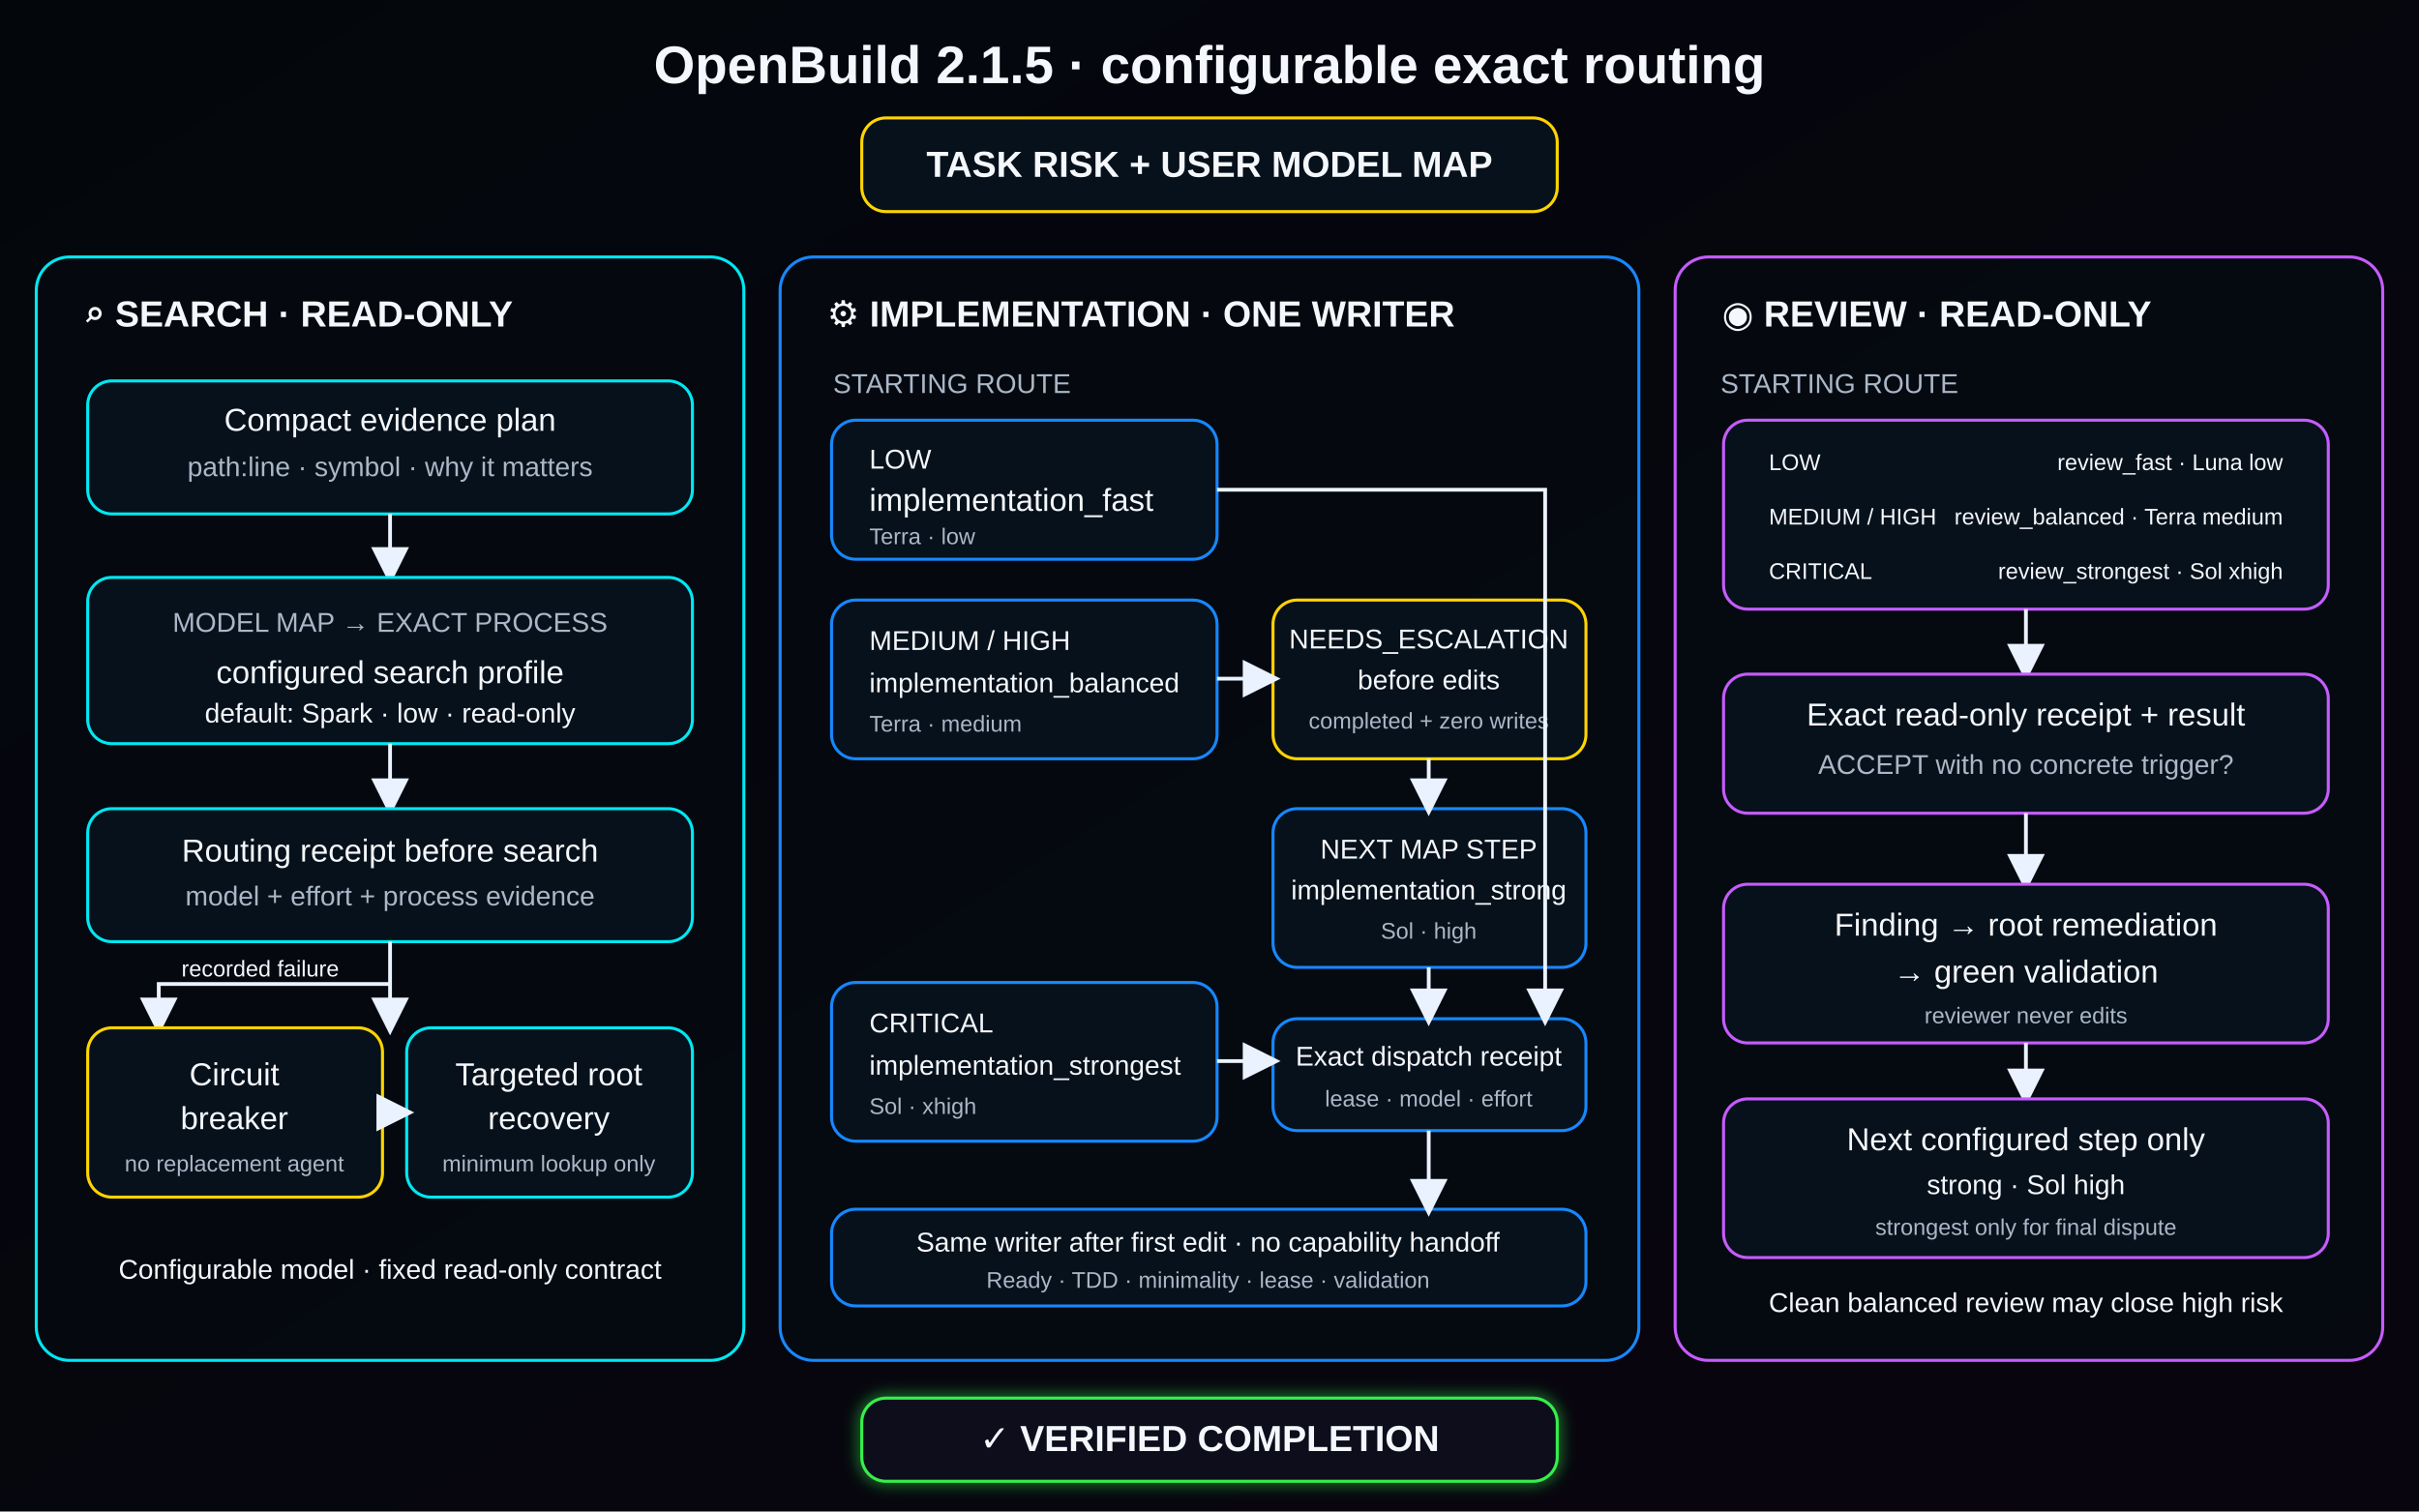
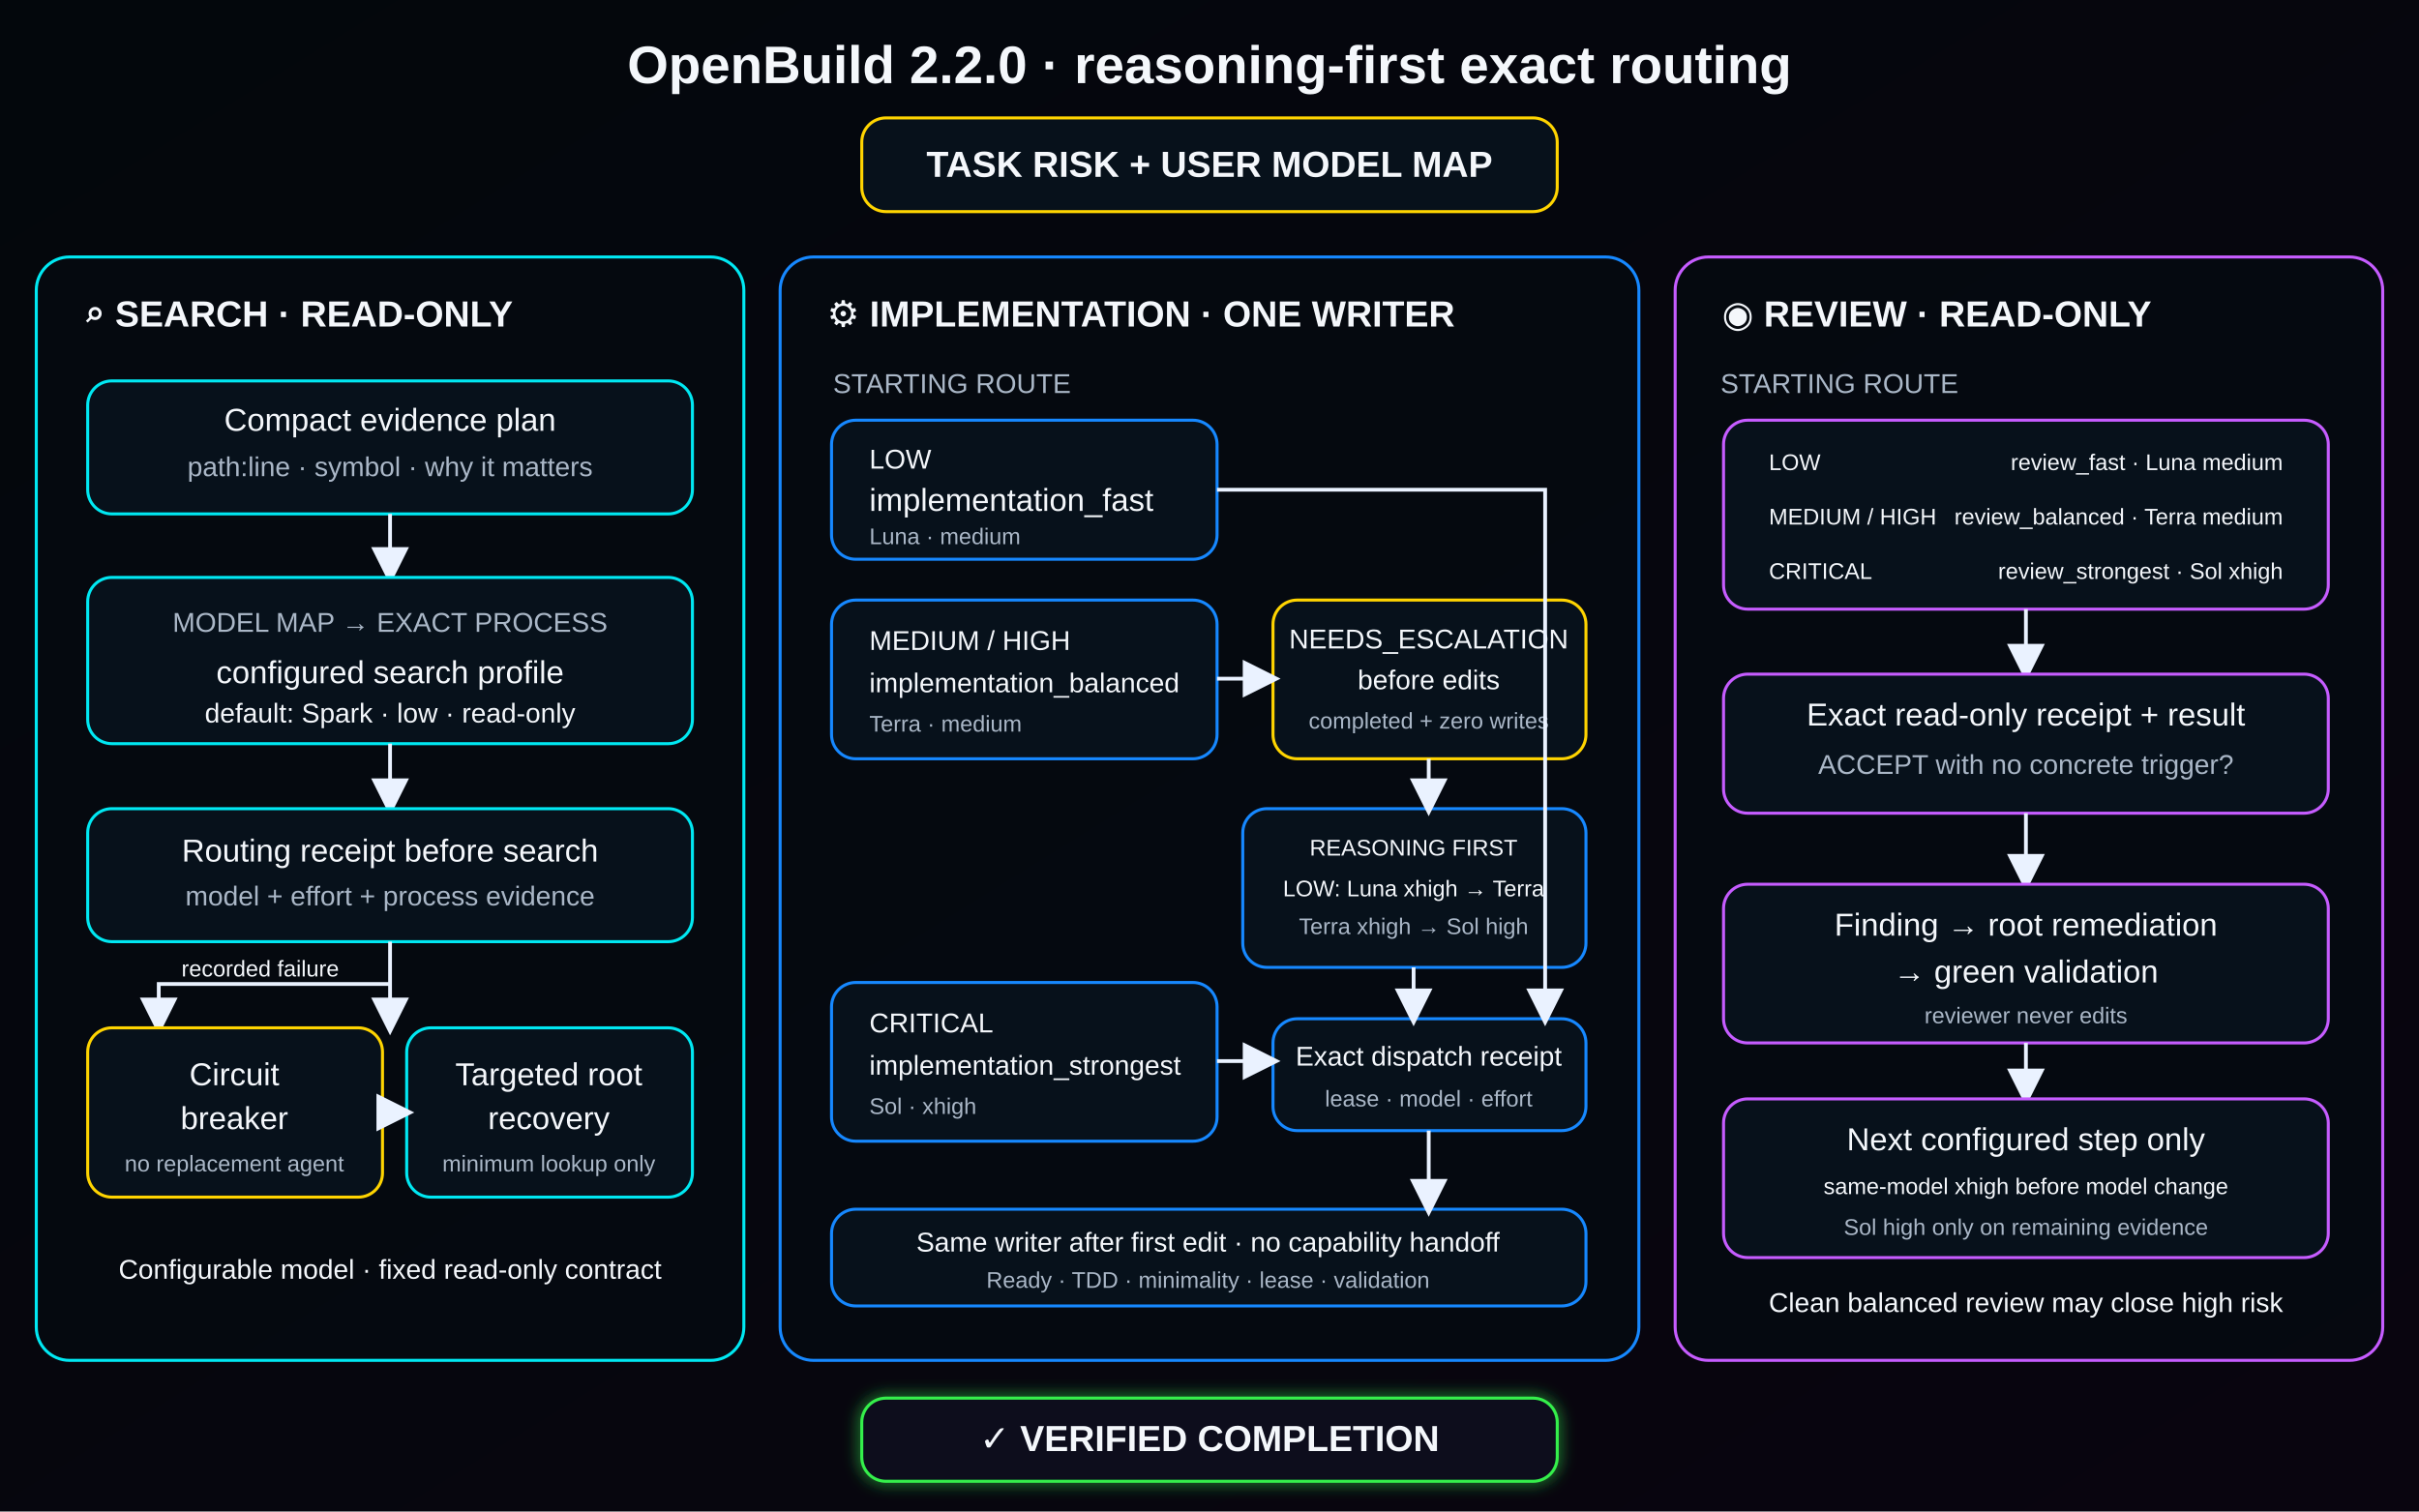
<svg xmlns="http://www.w3.org/2000/svg" width="1600" height="1000" viewBox="0 0 1600 1000">
  <defs>
    <linearGradient id="bg" x1="0" y1="0" x2="1" y2="1">
      <stop offset="0" stop-color="#03070c" />
      <stop offset="1" stop-color="#09050f" />
    </linearGradient>
    <filter id="glow" x="-30%" y="-30%" width="160%" height="160%">
      <feGaussianBlur stdDeviation="5" result="blur" />
      <feMerge>
        <feMergeNode in="blur" />
        <feMergeNode in="SourceGraphic" />
      </feMerge>
    </filter>
    <marker id="arrow" markerWidth="10" markerHeight="10" refX="8" refY="5" orient="auto">
      <path d="M0,0 L10,5 L0,10 Z" fill="#eaf2ff" />
    </marker>
    <style>
      text { font-family: "Segoe UI", Arial, sans-serif; fill: #f4f7fb; }
      .muted { fill: #aab7c7; }
      .tiny { font-size: 15px; }
      .small { font-size: 18px; }
      .body { font-size: 21px; }
      .label { font-size: 24px; font-weight: 650; }
      .title { font-size: 35px; font-weight: 720; }
      .line { fill: none; stroke: #eaf2ff; stroke-width: 2.5; marker-end: url(#arrow); }
      .cyan { stroke: #00e8f2; }
      .blue { stroke: #1688ff; }
      .purple { stroke: #c65cff; }
      .yellow { stroke: #ffd400; }
      .green { stroke: #36ef4b; }
      .box { fill: #07111b; stroke-width: 2; rx: 16; }
      .panel { fill: #050a10; fill-opacity: .82; stroke-width: 2; rx: 22; }
    </style>
  </defs>
  <rect width="1600" height="1000" fill="url(#bg)" />
-   <text x="800" y="55" text-anchor="middle" class="title">OpenBuild 2.1.5 · configurable exact routing</text>
+   <text x="800" y="55" text-anchor="middle" class="title">OpenBuild 2.2.0 · reasoning-first exact routing</text>
  <rect x="570" y="78" width="460" height="62" class="box yellow" fill="#1a1502" />
  <text x="800" y="117" text-anchor="middle" class="label" fill="#ffe34d">TASK RISK + USER MODEL MAP</text>
  <rect x="24" y="170" width="468" height="730" class="panel cyan" />
  <rect x="516" y="170" width="568" height="730" class="panel blue" />
  <rect x="1108" y="170" width="468" height="730" class="panel purple" />
  <text x="55" y="216" class="label" fill="#00e8f2">⌕  SEARCH · READ-ONLY</text>
  <text x="547" y="216" class="label" fill="#1688ff">⚙  IMPLEMENTATION · ONE WRITER</text>
  <text x="1139" y="216" class="label" fill="#c65cff">◉  REVIEW · READ-ONLY</text>
  <rect x="58" y="252" width="400" height="88" class="box cyan" />
  <text x="258" y="285" text-anchor="middle" class="body">Compact evidence plan</text>
  <text x="258" y="315" text-anchor="middle" class="small muted">path:line · symbol · why it matters</text>
  <path d="M258 340 V382" class="line" />
  <rect x="58" y="382" width="400" height="110" class="box cyan" />
  <text x="258" y="418" text-anchor="middle" class="small muted">MODEL MAP → EXACT PROCESS</text>
  <text x="258" y="452" text-anchor="middle" class="body">configured search profile</text>
  <text x="258" y="478" text-anchor="middle" class="small" fill="#6ff8ff">default: Spark · low · read-only</text>
  <path d="M258 492 V535" class="line" />
  <rect x="58" y="535" width="400" height="88" class="box cyan" />
  <text x="258" y="570" text-anchor="middle" class="body">Routing receipt before search</text>
  <text x="258" y="599" text-anchor="middle" class="small muted">model + effort + process evidence</text>
  <path d="M258 623 V680" class="line" />
  <path d="M258 651 H105 V680" class="line" />
  <text x="120" y="646" class="tiny" fill="#ffd400">recorded failure</text>
  <rect x="58" y="680" width="195" height="112" class="box yellow" />
  <text x="155" y="718" text-anchor="middle" class="body">Circuit</text>
  <text x="155" y="747" text-anchor="middle" class="body">breaker</text>
  <text x="155" y="775" text-anchor="middle" class="tiny muted">no replacement agent</text>
  <rect x="269" y="680" width="189" height="112" class="box cyan" />
  <text x="363" y="718" text-anchor="middle" class="body">Targeted root</text>
  <text x="363" y="747" text-anchor="middle" class="body">recovery</text>
  <text x="363" y="775" text-anchor="middle" class="tiny muted">minimum lookup only</text>
  <path d="M253 736 H269" class="line" />
  <text x="258" y="846" text-anchor="middle" class="small" fill="#6ff8ff">Configurable model · fixed read-only contract</text>
  <text x="551" y="260" class="small muted">STARTING ROUTE</text>
  <rect x="550" y="278" width="255" height="92" class="box blue" />
  <text x="575" y="310" class="small" fill="#8fc9ff">LOW</text>
  <text x="575" y="338" class="body">implementation_fast</text>
-   <text x="575" y="360" class="tiny muted">Terra · low</text>
+   <text x="575" y="360" class="tiny muted">Luna · medium</text>
  <rect x="550" y="397" width="255" height="105" class="box blue" />
  <text x="575" y="430" class="small" fill="#8fc9ff">MEDIUM / HIGH</text>
  <text x="575" y="458" class="small">implementation_balanced</text>
  <text x="575" y="484" class="tiny muted">Terra · medium</text>
  <rect x="550" y="650" width="255" height="105" class="box blue" />
  <text x="575" y="683" class="small" fill="#8fc9ff">CRITICAL</text>
  <text x="575" y="711" class="small">implementation_strongest</text>
  <text x="575" y="737" class="tiny muted">Sol · xhigh</text>
  <rect x="842" y="397" width="207" height="105" class="box yellow" />
  <text x="945" y="429" text-anchor="middle" class="small" fill="#ffe34d">NEEDS_ESCALATION</text>
  <text x="945" y="456" text-anchor="middle" class="small" fill="#ffe34d">before edits</text>
  <text x="945" y="482" text-anchor="middle" class="tiny muted">completed + zero writes</text>
  <path d="M805 449 H842" class="line" />
-   <rect x="842" y="535" width="207" height="105" class="box blue" />
-   <text x="945" y="568" text-anchor="middle" class="small" fill="#8fc9ff">NEXT MAP STEP</text>
-   <text x="945" y="595" text-anchor="middle" class="small">implementation_strong</text>
-   <text x="945" y="621" text-anchor="middle" class="tiny muted">Sol · high</text>
+   <rect x="822" y="535" width="227" height="105" class="box blue" />
+   <text x="935" y="566" text-anchor="middle" class="tiny" fill="#8fc9ff">REASONING FIRST</text>
+   <text x="935" y="593" text-anchor="middle" class="tiny">LOW: Luna xhigh → Terra</text>
+   <text x="935" y="618" text-anchor="middle" class="tiny muted">Terra xhigh → Sol high</text>
  <path d="M945 502 V535" class="line" />
  <rect x="842" y="674" width="207" height="74" class="box blue" />
  <text x="945" y="705" text-anchor="middle" class="small">Exact dispatch receipt</text>
  <text x="945" y="732" text-anchor="middle" class="tiny muted">lease · model · effort</text>
  <path d="M805 324 H1022 V674" class="line" />
  <path d="M805 702 H842" class="line" />
-   <path d="M945 640 V674" class="line" />
+   <path d="M935 640 V674" class="line" />
  <rect x="550" y="800" width="499" height="64" class="box blue" />
  <text x="799" y="828" text-anchor="middle" class="small">Same writer after first edit · no capability handoff</text>
  <text x="799" y="852" text-anchor="middle" class="tiny muted">Ready · TDD · minimality · lease · validation</text>
  <path d="M945 748 V800" class="line" />
  <text x="1138" y="260" class="small muted">STARTING ROUTE</text>
  <rect x="1140" y="278" width="400" height="125" class="box purple" />
  <text x="1170" y="311" class="tiny" fill="#dda2ff">LOW</text>
-   <text x="1510" y="311" text-anchor="end" class="tiny">review_fast · Luna low</text>
+   <text x="1510" y="311" text-anchor="end" class="tiny">review_fast · Luna medium</text>
  <text x="1170" y="347" class="tiny" fill="#dda2ff">MEDIUM / HIGH</text>
  <text x="1510" y="347" text-anchor="end" class="tiny">review_balanced · Terra medium</text>
  <text x="1170" y="383" class="tiny" fill="#dda2ff">CRITICAL</text>
  <text x="1510" y="383" text-anchor="end" class="tiny">review_strongest · Sol xhigh</text>
  <path d="M1340 403 V446" class="line" />
  <rect x="1140" y="446" width="400" height="92" class="box purple" />
  <text x="1340" y="480" text-anchor="middle" class="body">Exact read-only receipt + result</text>
  <text x="1340" y="512" text-anchor="middle" class="small muted">ACCEPT with no concrete trigger?</text>
  <path d="M1340 538 V585" class="line" />
  <rect x="1140" y="585" width="400" height="105" class="box purple" />
  <text x="1340" y="619" text-anchor="middle" class="body">Finding → root remediation</text>
  <text x="1340" y="650" text-anchor="middle" class="body">→ green validation</text>
  <text x="1340" y="677" text-anchor="middle" class="tiny muted">reviewer never edits</text>
  <path d="M1340 690 V727" class="line" />
  <rect x="1140" y="727" width="400" height="105" class="box purple" />
  <text x="1340" y="761" text-anchor="middle" class="body">Next configured step only</text>
-   <text x="1340" y="790" text-anchor="middle" class="small" fill="#dda2ff">strong · Sol high</text>
-   <text x="1340" y="817" text-anchor="middle" class="tiny muted">strongest only for final dispute</text>
+   <text x="1340" y="790" text-anchor="middle" class="tiny" fill="#dda2ff">same-model xhigh before model change</text>
+   <text x="1340" y="817" text-anchor="middle" class="tiny muted">Sol high only on remaining evidence</text>
  <text x="1340" y="868" text-anchor="middle" class="small" fill="#dda2ff">Clean balanced review may close high risk</text>
  <rect x="570" y="925" width="460" height="55" class="box green" fill="#071808" filter="url(#glow)" />
  <text x="800" y="960" text-anchor="middle" class="label" fill="#62ff72">✓  VERIFIED COMPLETION</text>
</svg>
